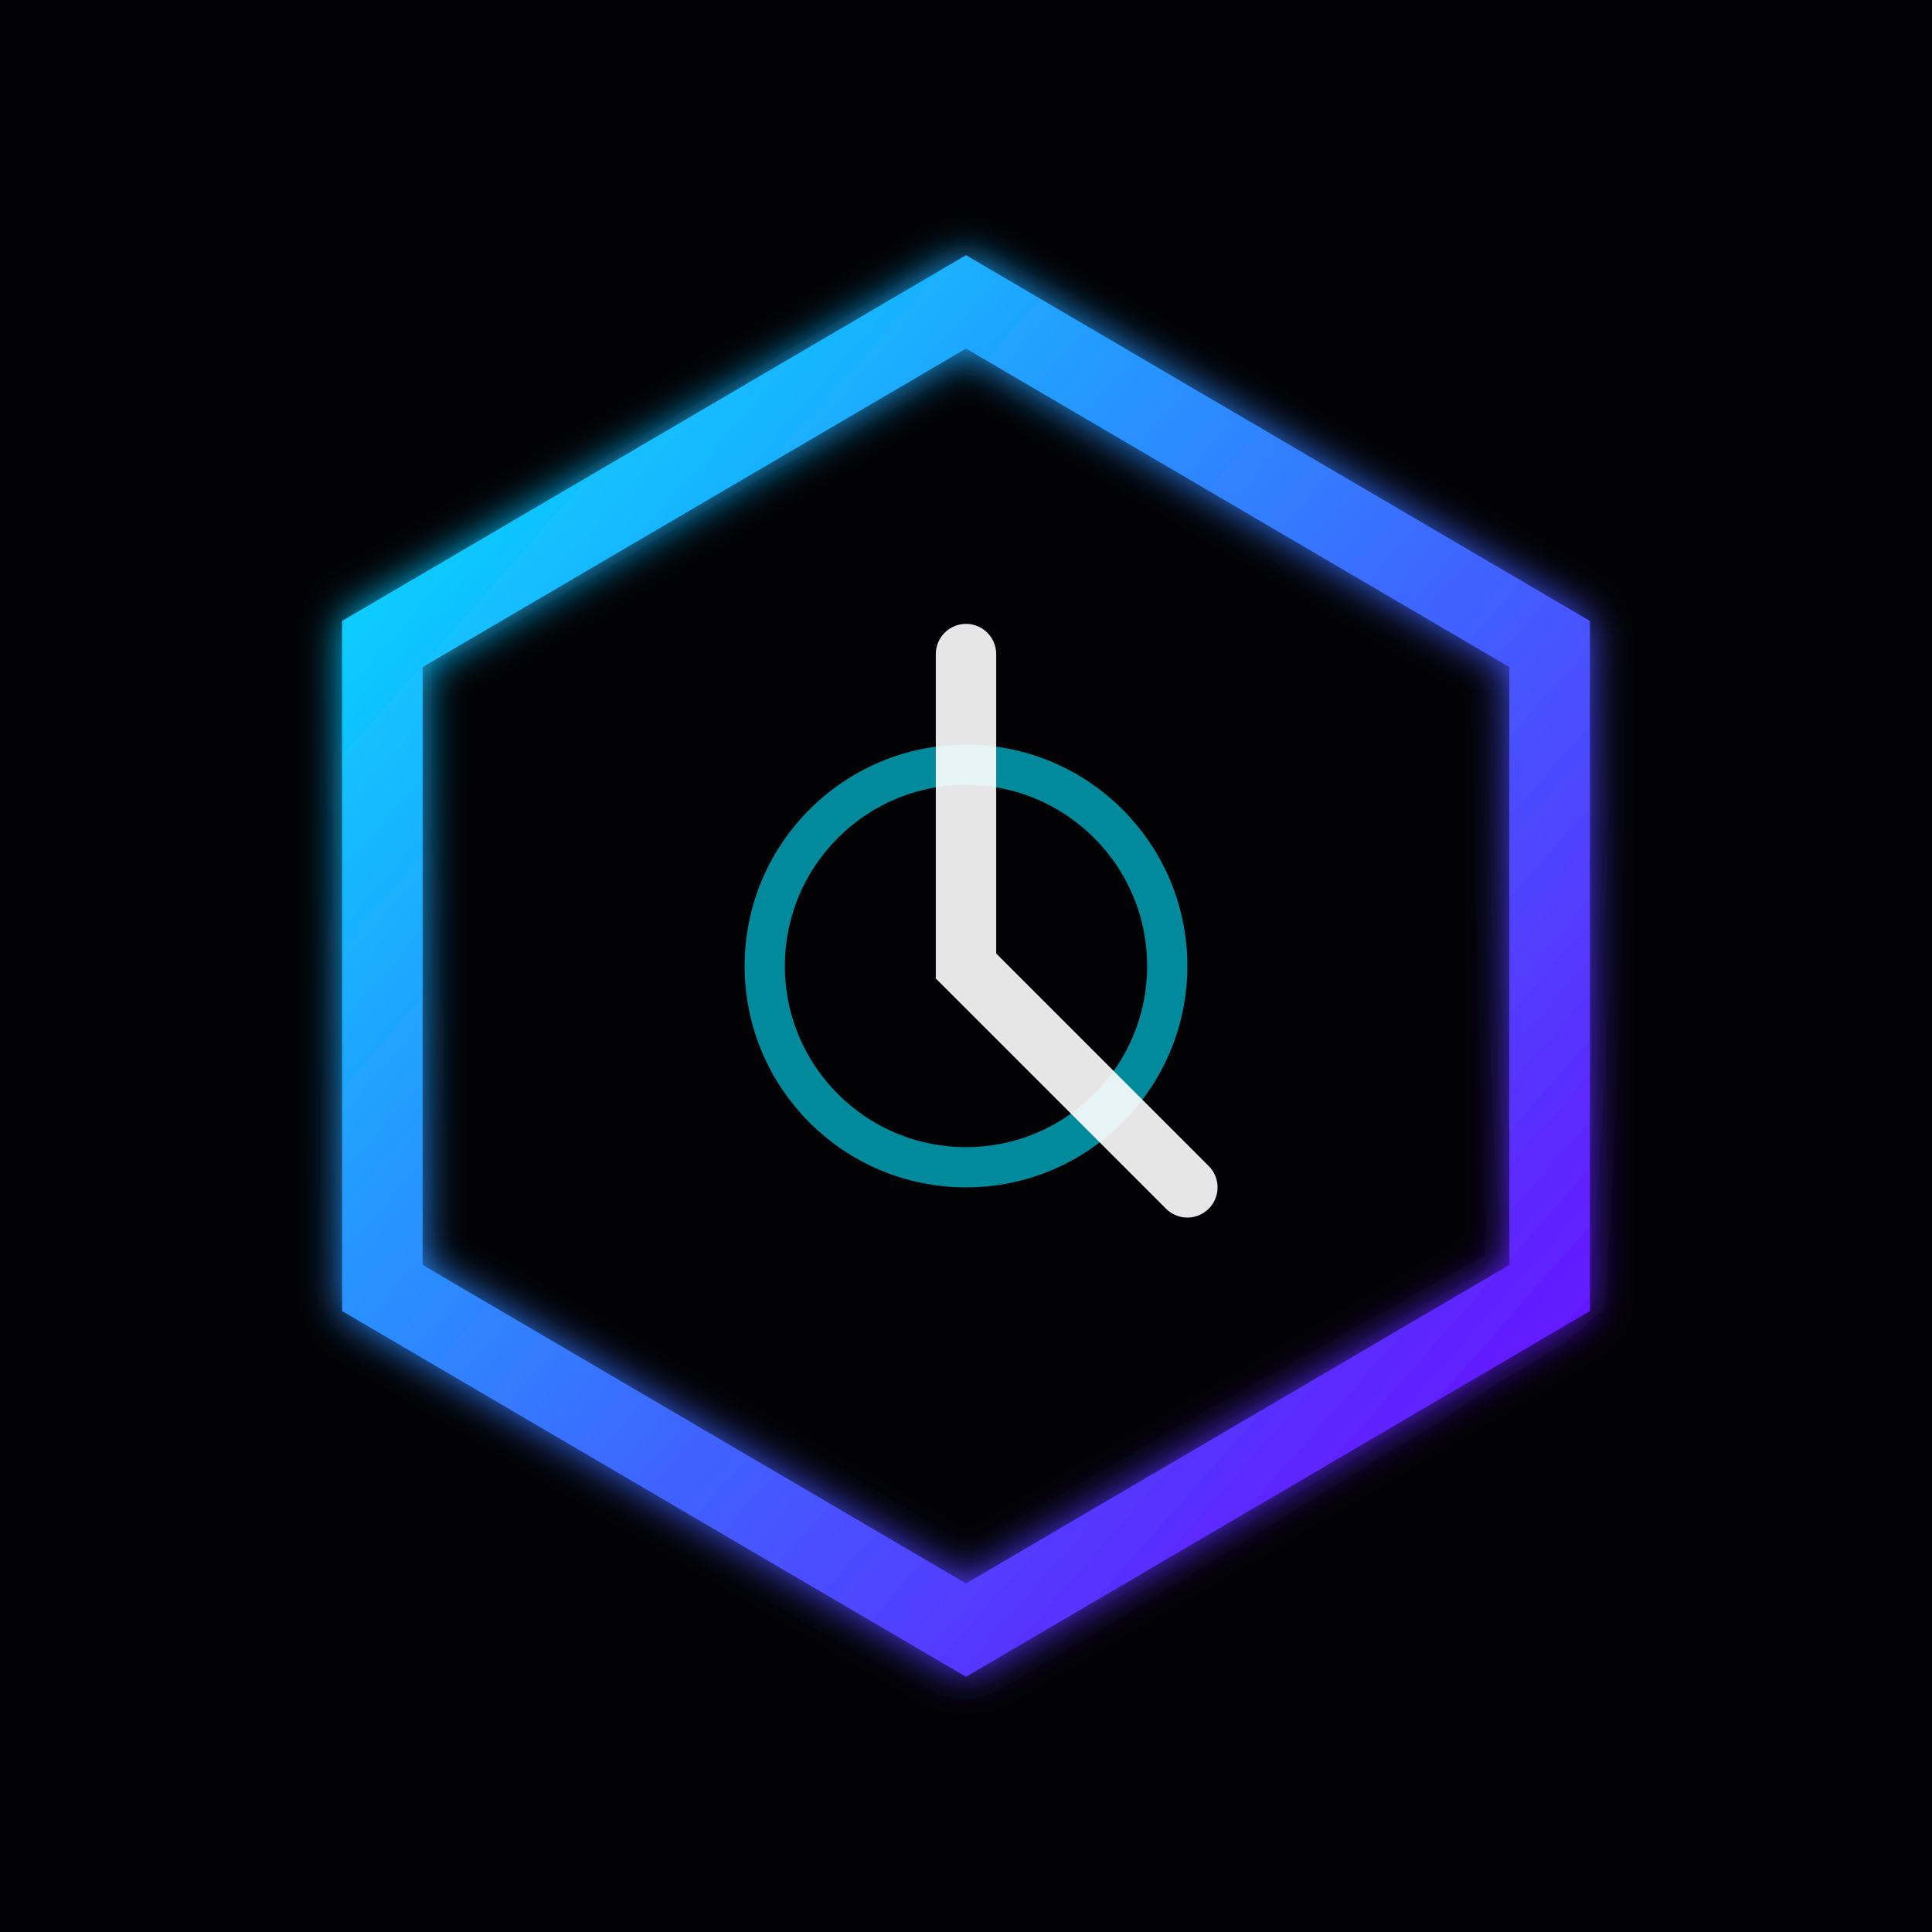
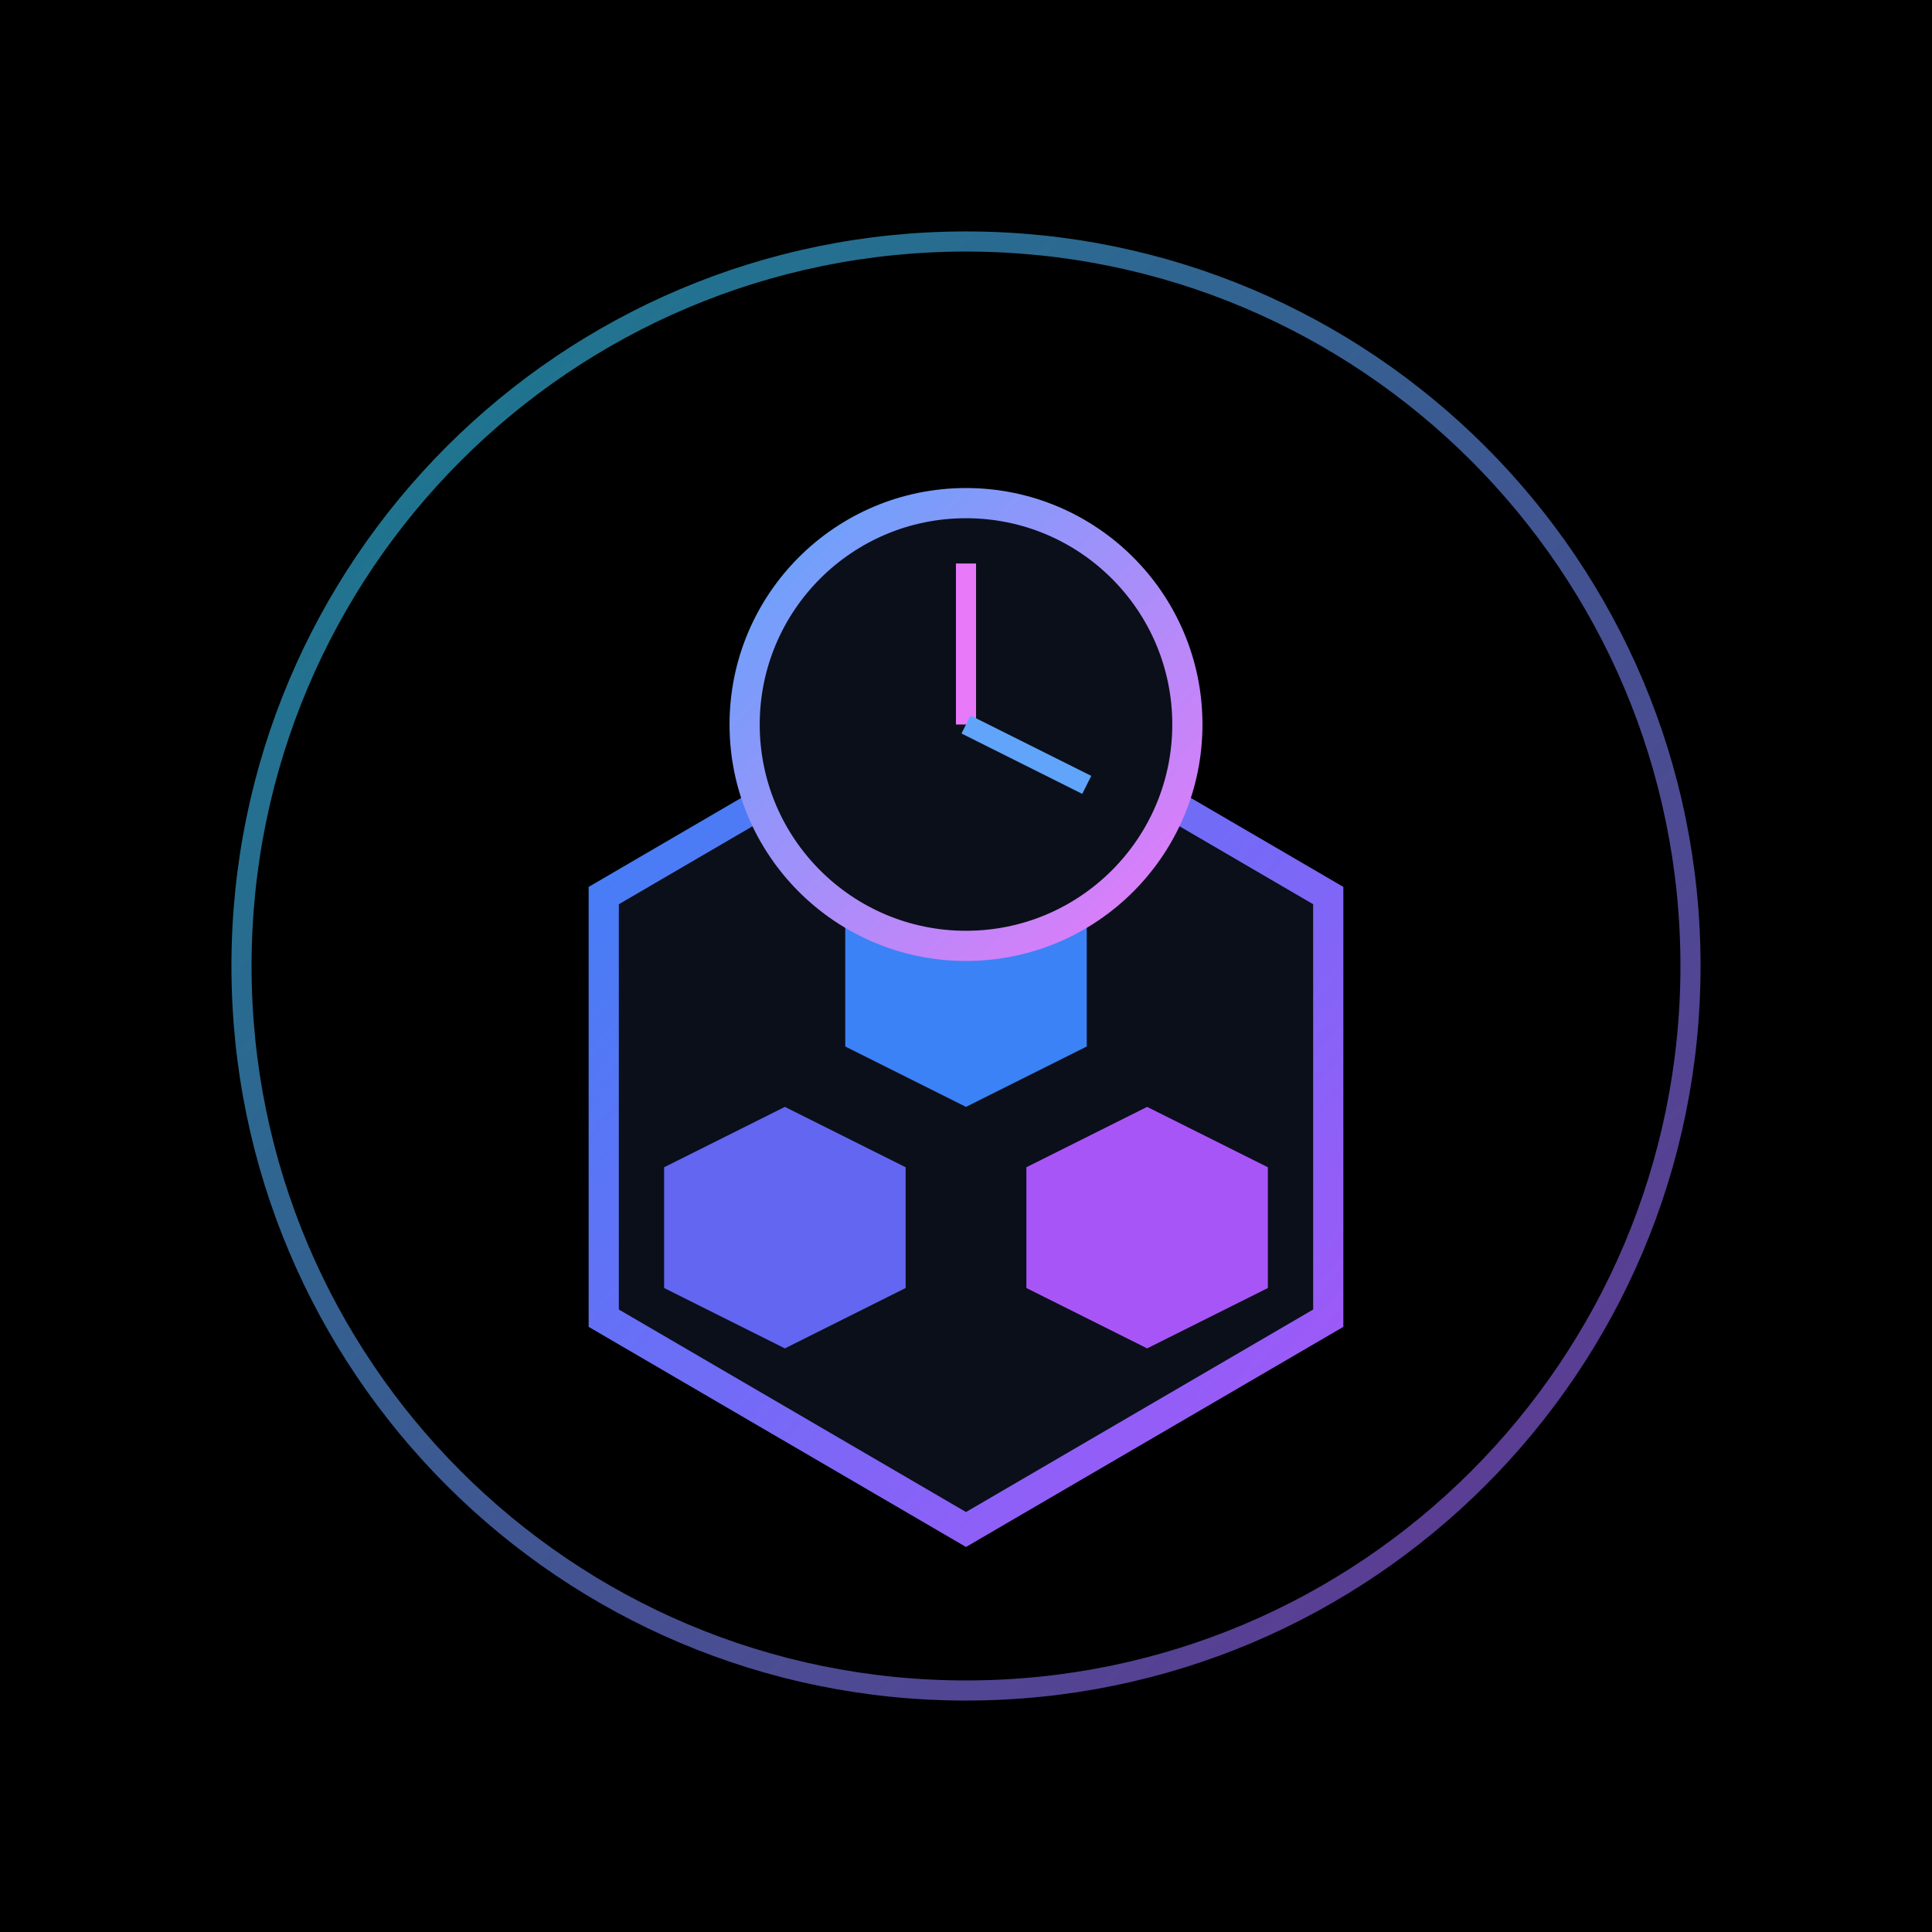
- <svg xmlns="http://www.w3.org/2000/svg" viewBox="0 0 192 192">
+ <svg xmlns="http://www.w3.org/2000/svg" width="192" height="192" viewBox="0 0 192 192">
+   <rect width="192" height="192" fill="#000000" />
+   <circle cx="96" cy="96" r="72" fill="none" stroke="url(#orbit)" stroke-width="2" opacity="0.6" />
+   <g transform="translate(96 110)">
+     <polygon points="         0,-42         36,-21         36,21         0,42         -36,21         -36,-21" fill="#0b0f1a" stroke="url(#hex)" stroke-width="3" />
+     <polygon points="0,-24 12,-18 12,-6 0,0 -12,-6 -12,-18" fill="#3b82f6" />
+     <polygon points="18,0 30,6 30,18 18,24 6,18 6,6" fill="#a855f7" />
+     <polygon points="-18,0 -6,6 -6,18 -18,24 -30,18 -30,6" fill="#6366f1" />
+   </g>
+   <circle cx="96" cy="72" r="22" fill="#0b0f1a" stroke="url(#clock)" stroke-width="3" />
+   <line x1="96" y1="72" x2="96" y2="56" stroke="#e879f9" stroke-width="2" />
+   <line x1="96" y1="72" x2="108" y2="78" stroke="#60a5fa" stroke-width="2" />
  <defs>
-     <linearGradient id="grad" x1="0%" y1="0%" x2="100%" y2="100%">
-       <stop offset="0%" style="stop-color:#00e5ff;stop-opacity:1" />
-       <stop offset="100%" style="stop-color:#7000ff;stop-opacity:1" />
+     <linearGradient id="hex" x1="0" y1="0" x2="1" y2="1">
+       <stop offset="0%" stop-color="#3b82f6" />
+       <stop offset="100%" stop-color="#a855f7" />
    </linearGradient>
-     <filter id="glow">
-       <feGaussianBlur stdDeviation="2" result="coloredBlur" />
-       <feMerge>
-         <feMergeNode in="coloredBlur" />
-         <feMergeNode in="SourceGraphic" />
-       </feMerge>
-     </filter>
+     <linearGradient id="clock" x1="0" y1="0" x2="1" y2="1">
+       <stop offset="0%" stop-color="#60a5fa" />
+       <stop offset="100%" stop-color="#e879f9" />
+     </linearGradient>
+     <linearGradient id="orbit" x1="0" y1="0" x2="1" y2="1">
+       <stop offset="0%" stop-color="#22d3ee" />
+       <stop offset="100%" stop-color="#a855f7" />
+     </linearGradient>
  </defs>
-   <rect width="192" height="192" fill="#020205" />
-   <path d="M96 30 L154 64 V128 L96 162 L38 128 V64 Z" fill="none" stroke="url(#grad)" stroke-width="8" filter="url(#glow)" />
-   <circle cx="96" cy="96" r="20" fill="none" stroke="#00e5ff" stroke-width="4" opacity="0.6">
-     <animate attributeName="r" values="18;22;18" dur="3s" repeatCount="indefinite" />
-   </circle>
-   <path d="M96 65 V96 L118 118" stroke="white" stroke-width="6" stroke-linecap="round" fill="none" opacity="0.9" />
</svg>
